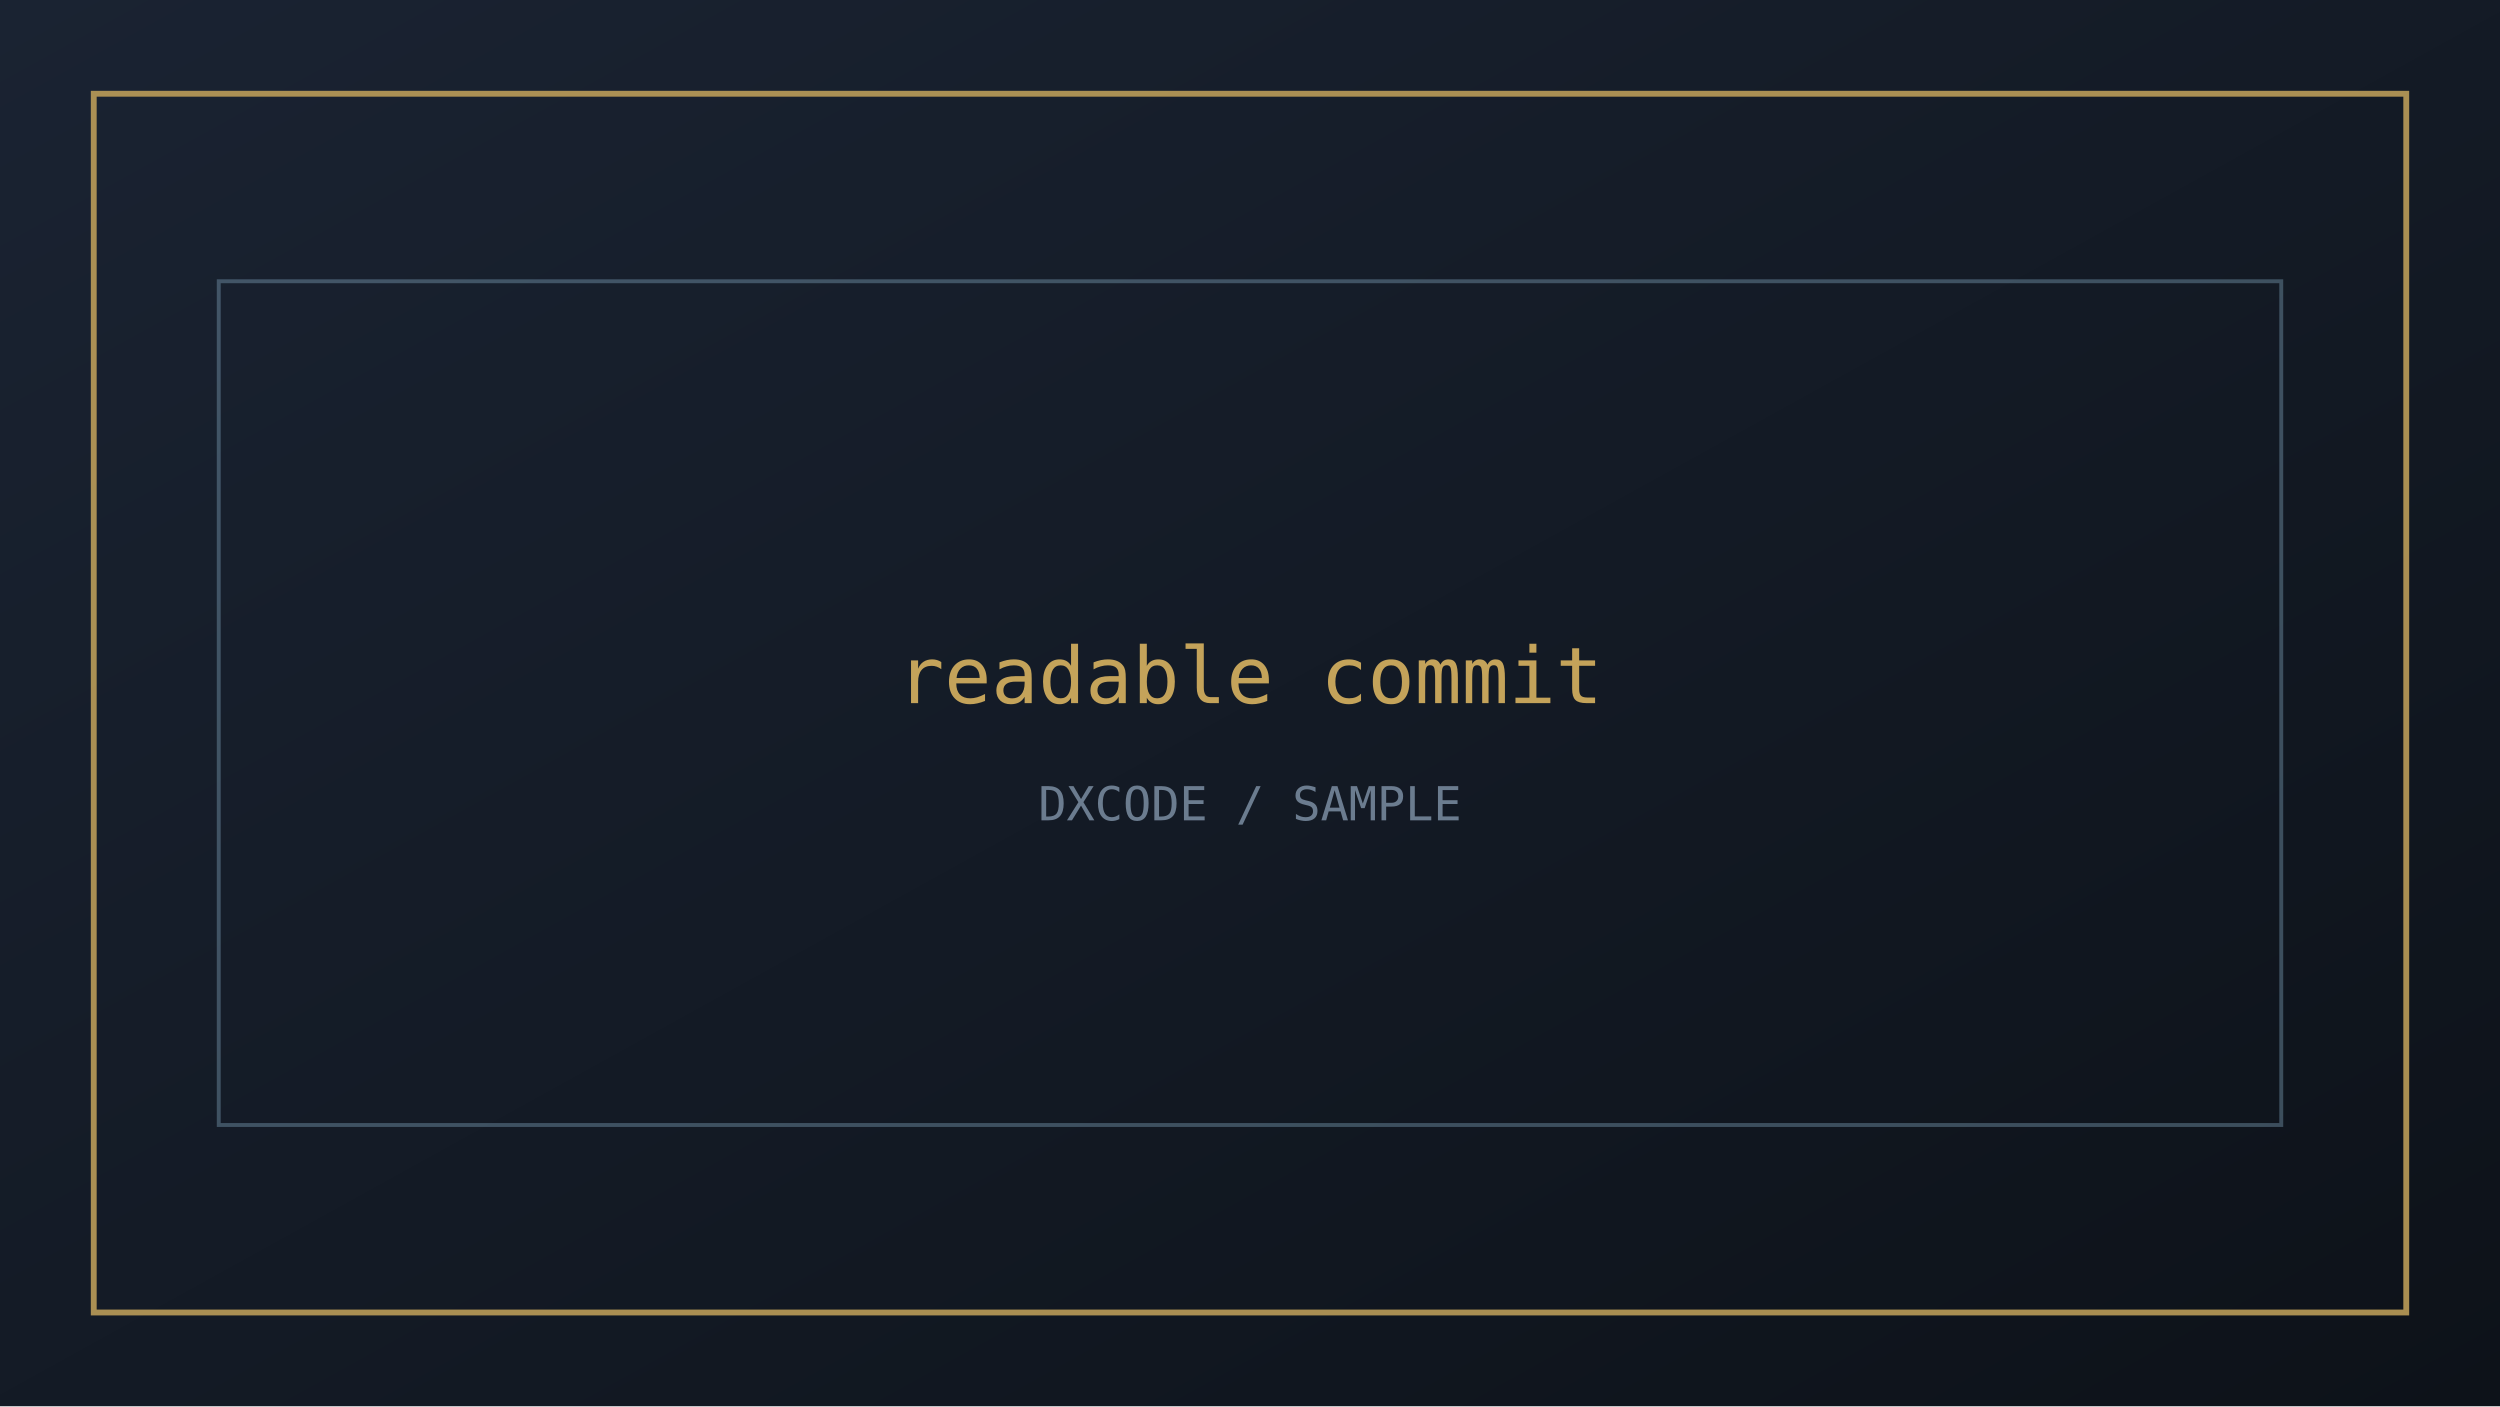
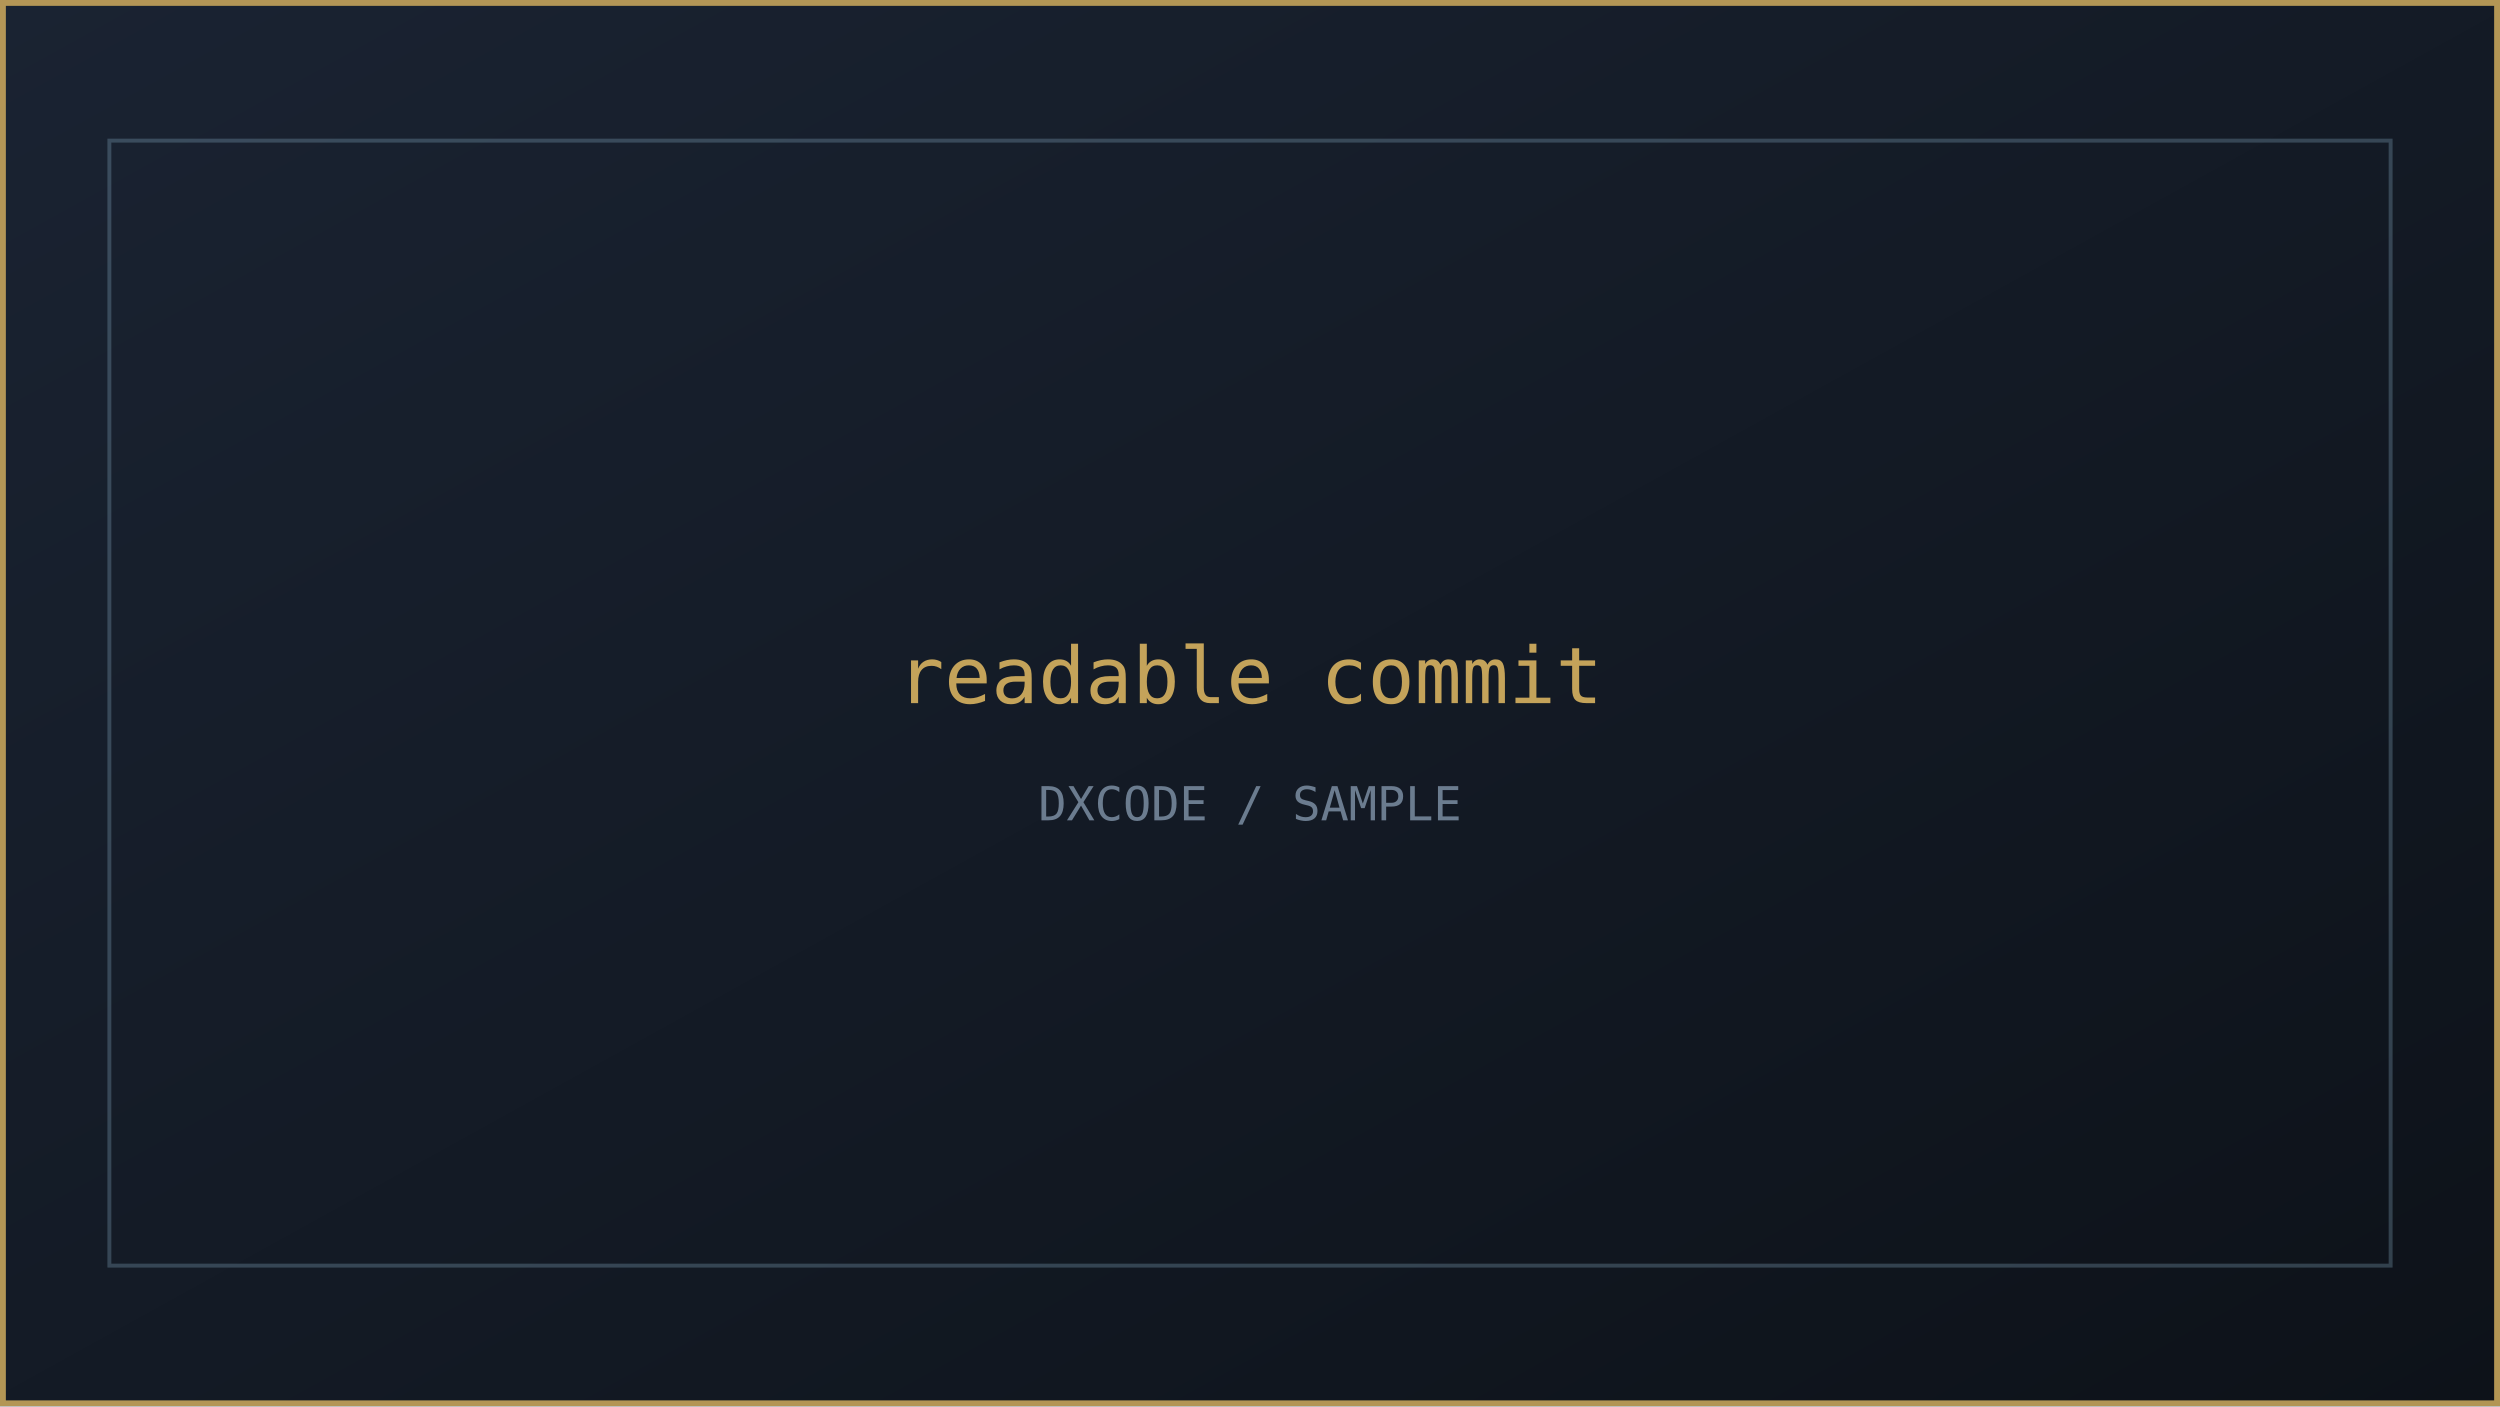
- <svg xmlns="http://www.w3.org/2000/svg" width="640" height="360" viewBox="0 0 640 360" role="img" aria-label="readable commit">
+ <svg xmlns="http://www.w3.org/2000/svg" width="640" height="360" viewBox="0 0 640 360" preserveAspectRatio="xMidYMid slice" role="img" aria-label="readable commit">
  <defs>
    <linearGradient id="gjournalacommityoucanreadsvg" x1="0" y1="0" x2="1" y2="1">
      <stop offset="0%" stop-color="#1a2332" />
      <stop offset="100%" stop-color="#0d1219" />
    </linearGradient>
  </defs>
  <rect width="640" height="360" fill="url(#gjournalacommityoucanreadsvg)" />
-   <rect x="24" y="24" width="592" height="312" fill="none" stroke="#c4a35a" stroke-width="1.5" opacity="0.85" />
-   <rect x="56" y="72" width="528" height="216" fill="none" stroke="#8eb6d1" stroke-width="1" opacity="0.35" />
+   <rect x="0.75" y="0.75" width="638.5" height="358.5" fill="none" stroke="#c4a35a" stroke-width="1.5" opacity="0.9" />
+   <rect x="28" y="36" width="584" height="288" fill="none" stroke="#8eb6d1" stroke-width="1" opacity="0.28" />
  <text x="320" y="180" text-anchor="middle" fill="#c4a35a" font-family="ui-monospace, monospace" font-size="20">readable commit</text>
  <text x="320" y="210" text-anchor="middle" fill="#6b7c8f" font-family="ui-monospace, monospace" font-size="12">DXCODE / SAMPLE</text>
</svg>
